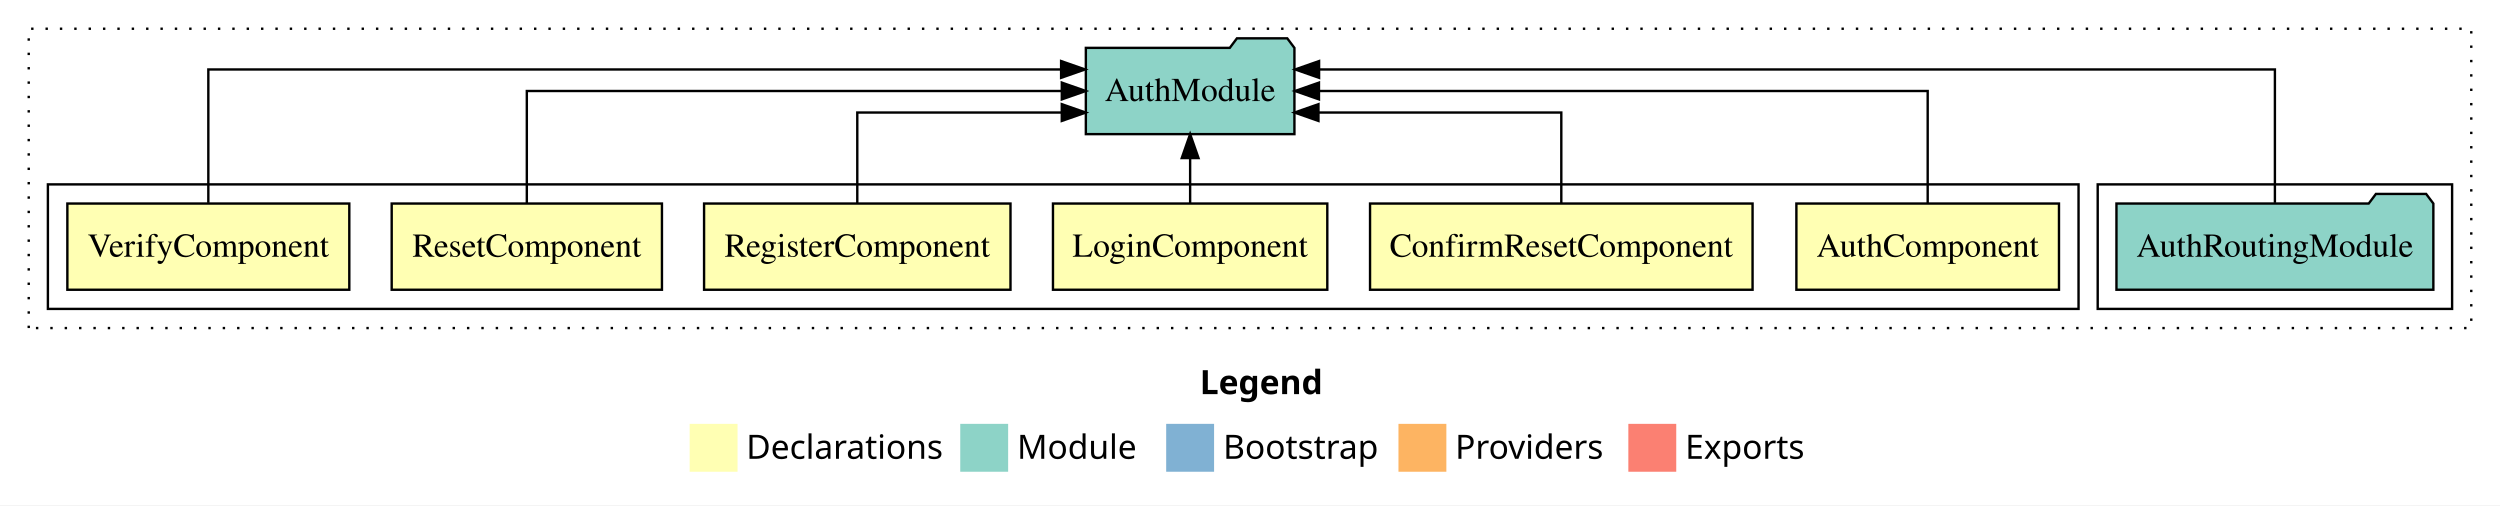
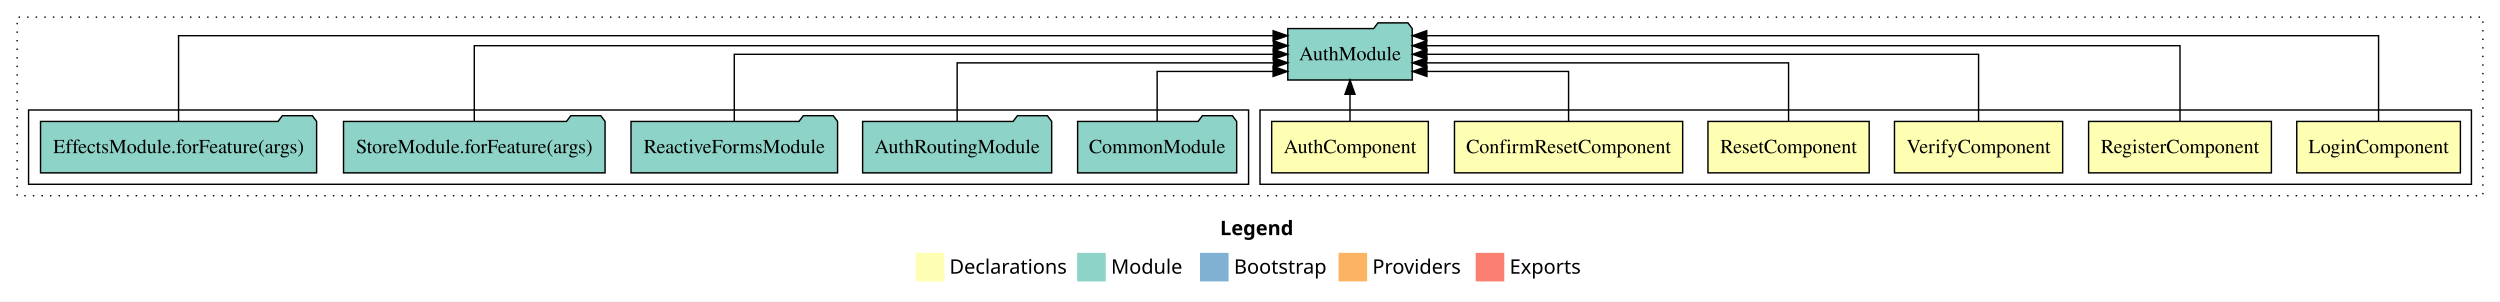
- <svg xmlns="http://www.w3.org/2000/svg" width="1044pt" height="211pt" viewBox="0.00 0.00 1044.00 211.00">
+ <svg xmlns="http://www.w3.org/2000/svg" width="1750pt" height="211pt" viewBox="0.00 0.00 1750.00 211.00">
  <g id="graph0" class="graph" transform="scale(1 1) rotate(0) translate(4 207)">
-     <polygon fill="white" stroke="transparent" points="-4,4 -4,-207 1040,-207 1040,4 -4,4" />
-     <text text-anchor="start" x="497.01" y="-42.4" font-family="Times-12" font-weight="bold" font-size="14.00">Legend</text>
-     <polygon fill="#ffffb3" stroke="transparent" points="284,-10 284,-30 304,-30 304,-10 284,-10" />
-     <text text-anchor="start" x="307.63" y="-15.4" font-family="Times-12" font-size="14.00">  Declarations</text>
-     <polygon fill="#8dd3c7" stroke="transparent" points="397,-10 397,-30 417,-30 417,-10 397,-10" />
-     <text text-anchor="start" x="420.73" y="-15.4" font-family="Times-12" font-size="14.00">  Module</text>
-     <polygon fill="#80b1d3" stroke="transparent" points="483,-10 483,-30 503,-30 503,-10 483,-10" />
-     <text text-anchor="start" x="506.78" y="-15.4" font-family="Times-12" font-size="14.00">  Bootstrap</text>
-     <polygon fill="#fdb462" stroke="transparent" points="580,-10 580,-30 600,-30 600,-10 580,-10" />
-     <text text-anchor="start" x="603.67" y="-15.4" font-family="Times-12" font-size="14.00">  Providers</text>
-     <polygon fill="#fb8072" stroke="transparent" points="676,-10 676,-30 696,-30 696,-10 676,-10" />
-     <text text-anchor="start" x="699.73" y="-15.4" font-family="Times-12" font-size="14.00">  Exports</text>
+     <polygon fill="white" stroke="transparent" points="-4,4 -4,-207 1746,-207 1746,4 -4,4" />
+     <text text-anchor="start" x="850.01" y="-42.4" font-family="Times-12" font-weight="bold" font-size="14.00">Legend</text>
+     <polygon fill="#ffffb3" stroke="transparent" points="637,-10 637,-30 657,-30 657,-10 637,-10" />
+     <text text-anchor="start" x="660.63" y="-15.4" font-family="Times-12" font-size="14.00">  Declarations</text>
+     <polygon fill="#8dd3c7" stroke="transparent" points="750,-10 750,-30 770,-30 770,-10 750,-10" />
+     <text text-anchor="start" x="773.73" y="-15.4" font-family="Times-12" font-size="14.00">  Module</text>
+     <polygon fill="#80b1d3" stroke="transparent" points="836,-10 836,-30 856,-30 856,-10 836,-10" />
+     <text text-anchor="start" x="859.78" y="-15.4" font-family="Times-12" font-size="14.00">  Bootstrap</text>
+     <polygon fill="#fdb462" stroke="transparent" points="933,-10 933,-30 953,-30 953,-10 933,-10" />
+     <text text-anchor="start" x="956.67" y="-15.4" font-family="Times-12" font-size="14.00">  Providers</text>
+     <polygon fill="#fb8072" stroke="transparent" points="1029,-10 1029,-30 1049,-30 1049,-10 1029,-10" />
+     <text text-anchor="start" x="1052.73" y="-15.4" font-family="Times-12" font-size="14.00">  Exports</text>
    <g id="clust1" class="cluster">
-       <polygon fill="none" stroke="black" stroke-dasharray="1,5" points="8,-70 8,-195 1028,-195 1028,-70 8,-70" />
+       <polygon fill="none" stroke="black" stroke-dasharray="1,5" points="8,-70 8,-195 1734,-195 1734,-70 8,-70" />
+     </g>
+     <g id="clust2" class="cluster">
+       <polygon fill="none" stroke="black" points="878,-78 878,-130 1726,-130 1726,-78 878,-78" />
    </g>
    <g id="clust9" class="cluster">
-       <polygon fill="none" stroke="black" points="872,-78 872,-130 1020,-130 1020,-78 872,-78" />
-     </g>
-     <g id="clust2" class="cluster">
-       <polygon fill="none" stroke="black" points="16,-78 16,-130 864,-130 864,-78 16,-78" />
+       <polygon fill="none" stroke="black" points="16,-78 16,-130 870,-130 870,-78 16,-78" />
    </g>
    <g id="node1" class="node">
-       <polygon fill="#ffffb3" stroke="black" points="855.83,-122 746.17,-122 746.17,-86 855.83,-86 855.83,-122" />
-       <text text-anchor="middle" x="801" y="-99.8" font-family="Times,serif" font-size="14.00">AuthComponent</text>
+       <polygon fill="#ffffb3" stroke="black" points="1718.28,-122 1603.72,-122 1603.72,-86 1718.28,-86 1718.28,-122" />
+       <text text-anchor="middle" x="1661" y="-99.8" font-family="Times,serif" font-size="14.00">LoginComponent</text>
    </g>
    <g id="node7" class="node">
-       <polygon fill="#8dd3c7" stroke="black" points="536.55,-187 533.55,-191 512.55,-191 509.55,-187 449.45,-187 449.45,-151 536.55,-151 536.55,-187" />
-       <text text-anchor="middle" x="493" y="-164.8" font-family="Times,serif" font-size="14.00">AuthModule</text>
+       <polygon fill="#8dd3c7" stroke="black" points="984.55,-187 981.55,-191 960.55,-191 957.55,-187 897.45,-187 897.45,-151 984.55,-151 984.55,-187" />
+       <text text-anchor="middle" x="941" y="-164.8" font-family="Times,serif" font-size="14.00">AuthModule</text>
    </g>
    <g id="edge1" class="edge">
-       <path fill="none" stroke="black" d="M801,-122.11C801,-141.34 801,-169 801,-169 801,-169 546.8,-169 546.8,-169" />
-       <polygon fill="black" stroke="black" points="546.8,-165.5 536.8,-169 546.8,-172.5 546.8,-165.5" />
+       <path fill="none" stroke="black" d="M1661,-122.09C1661,-145.13 1661,-182 1661,-182 1661,-182 994.69,-182 994.69,-182" />
+       <polygon fill="black" stroke="black" points="994.69,-178.5 984.69,-182 994.69,-185.5 994.69,-178.5" />
    </g>
    <g id="node2" class="node">
-       <polygon fill="#ffffb3" stroke="black" points="727.87,-122 568.13,-122 568.13,-86 727.87,-86 727.87,-122" />
-       <text text-anchor="middle" x="648" y="-99.8" font-family="Times,serif" font-size="14.00">ConfirmResetComponent</text>
+       <polygon fill="#ffffb3" stroke="black" points="1585.98,-122 1458.02,-122 1458.02,-86 1585.98,-86 1585.98,-122" />
+       <text text-anchor="middle" x="1522" y="-99.8" font-family="Times,serif" font-size="14.00">RegisterComponent</text>
    </g>
    <g id="edge2" class="edge">
-       <path fill="none" stroke="black" d="M648,-122.03C648,-138.4 648,-160 648,-160 648,-160 546.59,-160 546.59,-160" />
-       <polygon fill="black" stroke="black" points="546.59,-156.5 536.59,-160 546.59,-163.5 546.59,-156.5" />
+       <path fill="none" stroke="black" d="M1522,-122.28C1522,-143.32 1522,-175 1522,-175 1522,-175 994.67,-175 994.67,-175" />
+       <polygon fill="black" stroke="black" points="994.67,-171.5 984.67,-175 994.67,-178.5 994.67,-171.5" />
    </g>
    <g id="node3" class="node">
-       <polygon fill="#ffffb3" stroke="black" points="550.28,-122 435.72,-122 435.72,-86 550.28,-86 550.28,-122" />
-       <text text-anchor="middle" x="493" y="-99.8" font-family="Times,serif" font-size="14.00">LoginComponent</text>
+       <polygon fill="#ffffb3" stroke="black" points="1439.87,-122 1322.13,-122 1322.13,-86 1439.87,-86 1439.87,-122" />
+       <text text-anchor="middle" x="1381" y="-99.8" font-family="Times,serif" font-size="14.00">VerifyComponent</text>
    </g>
    <g id="edge3" class="edge">
-       <path fill="none" stroke="black" d="M493,-122.11C493,-122.11 493,-140.99 493,-140.99" />
-       <polygon fill="black" stroke="black" points="489.5,-140.99 493,-150.99 496.5,-140.99 489.5,-140.99" />
+       <path fill="none" stroke="black" d="M1381,-122.11C1381,-141.34 1381,-169 1381,-169 1381,-169 994.8,-169 994.8,-169" />
+       <polygon fill="black" stroke="black" points="994.8,-165.5 984.8,-169 994.8,-172.5 994.8,-165.5" />
    </g>
    <g id="node4" class="node">
-       <polygon fill="#ffffb3" stroke="black" points="417.98,-122 290.02,-122 290.02,-86 417.98,-86 417.98,-122" />
-       <text text-anchor="middle" x="354" y="-99.8" font-family="Times,serif" font-size="14.00">RegisterComponent</text>
+       <polygon fill="#ffffb3" stroke="black" points="1304.43,-122 1191.57,-122 1191.57,-86 1304.43,-86 1304.43,-122" />
+       <text text-anchor="middle" x="1248" y="-99.8" font-family="Times,serif" font-size="14.00">ResetComponent</text>
    </g>
    <g id="edge4" class="edge">
-       <path fill="none" stroke="black" d="M354,-122.03C354,-138.4 354,-160 354,-160 354,-160 439.4,-160 439.4,-160" />
-       <polygon fill="black" stroke="black" points="439.4,-163.5 449.4,-160 439.4,-156.5 439.4,-163.5" />
+       <path fill="none" stroke="black" d="M1248,-122.02C1248,-139.37 1248,-163 1248,-163 1248,-163 994.66,-163 994.66,-163" />
+       <polygon fill="black" stroke="black" points="994.66,-159.5 984.66,-163 994.66,-166.5 994.66,-159.5" />
    </g>
    <g id="node5" class="node">
-       <polygon fill="#ffffb3" stroke="black" points="272.43,-122 159.57,-122 159.57,-86 272.43,-86 272.43,-122" />
-       <text text-anchor="middle" x="216" y="-99.8" font-family="Times,serif" font-size="14.00">ResetComponent</text>
+       <polygon fill="#ffffb3" stroke="black" points="1173.87,-122 1014.13,-122 1014.13,-86 1173.87,-86 1173.87,-122" />
+       <text text-anchor="middle" x="1094" y="-99.8" font-family="Times,serif" font-size="14.00">ConfirmResetComponent</text>
    </g>
    <g id="edge5" class="edge">
-       <path fill="none" stroke="black" d="M216,-122.11C216,-141.34 216,-169 216,-169 216,-169 439.41,-169 439.41,-169" />
-       <polygon fill="black" stroke="black" points="439.41,-172.5 449.41,-169 439.41,-165.5 439.41,-172.5" />
+       <path fill="none" stroke="black" d="M1094,-122.24C1094,-137.57 1094,-157 1094,-157 1094,-157 994.84,-157 994.84,-157" />
+       <polygon fill="black" stroke="black" points="994.84,-153.5 984.84,-157 994.84,-160.5 994.84,-153.5" />
    </g>
    <g id="node6" class="node">
-       <polygon fill="#ffffb3" stroke="black" points="141.87,-122 24.13,-122 24.13,-86 141.87,-86 141.87,-122" />
-       <text text-anchor="middle" x="83" y="-99.8" font-family="Times,serif" font-size="14.00">VerifyComponent</text>
+       <polygon fill="#ffffb3" stroke="black" points="995.83,-122 886.17,-122 886.17,-86 995.83,-86 995.83,-122" />
+       <text text-anchor="middle" x="941" y="-99.8" font-family="Times,serif" font-size="14.00">AuthComponent</text>
    </g>
    <g id="edge6" class="edge">
-       <path fill="none" stroke="black" d="M83,-122.29C83,-144.21 83,-178 83,-178 83,-178 439.12,-178 439.12,-178" />
-       <polygon fill="black" stroke="black" points="439.12,-181.5 449.12,-178 439.12,-174.5 439.12,-181.5" />
+       <path fill="none" stroke="black" d="M941,-122.11C941,-122.11 941,-140.99 941,-140.99" />
+       <polygon fill="black" stroke="black" points="937.5,-140.99 941,-150.99 944.5,-140.99 937.5,-140.99" />
    </g>
    <g id="node8" class="node">
-       <polygon fill="#8dd3c7" stroke="black" points="1012.17,-122 1009.17,-126 988.17,-126 985.17,-122 879.83,-122 879.83,-86 1012.17,-86 1012.17,-122" />
-       <text text-anchor="middle" x="946" y="-99.8" font-family="Times,serif" font-size="14.00">AuthRoutingModule</text>
+       <polygon fill="#8dd3c7" stroke="black" points="861.67,-122 858.67,-126 837.67,-126 834.67,-122 750.33,-122 750.33,-86 861.67,-86 861.67,-122" />
+       <text text-anchor="middle" x="806" y="-99.8" font-family="Times,serif" font-size="14.00">CommonModule</text>
    </g>
    <g id="edge7" class="edge">
-       <path fill="none" stroke="black" d="M946,-122.29C946,-144.21 946,-178 946,-178 946,-178 546.85,-178 546.85,-178" />
-       <polygon fill="black" stroke="black" points="546.85,-174.5 536.85,-178 546.85,-181.5 546.85,-174.5" />
+       <path fill="none" stroke="black" d="M806,-122.24C806,-137.57 806,-157 806,-157 806,-157 887.17,-157 887.17,-157" />
+       <polygon fill="black" stroke="black" points="887.17,-160.5 897.17,-157 887.17,-153.5 887.17,-160.5" />
+     </g>
+     <g id="node9" class="node">
+       <polygon fill="#8dd3c7" stroke="black" points="732.17,-122 729.17,-126 708.17,-126 705.17,-122 599.83,-122 599.83,-86 732.17,-86 732.17,-122" />
+       <text text-anchor="middle" x="666" y="-99.8" font-family="Times,serif" font-size="14.00">AuthRoutingModule</text>
+     </g>
+     <g id="edge8" class="edge">
+       <path fill="none" stroke="black" d="M666,-122.02C666,-139.37 666,-163 666,-163 666,-163 887.43,-163 887.43,-163" />
+       <polygon fill="black" stroke="black" points="887.43,-166.5 897.43,-163 887.43,-159.5 887.43,-166.5" />
+     </g>
+     <g id="node10" class="node">
+       <polygon fill="#8dd3c7" stroke="black" points="582.3,-122 579.3,-126 558.3,-126 555.3,-122 437.7,-122 437.7,-86 582.3,-86 582.3,-122" />
+       <text text-anchor="middle" x="510" y="-99.8" font-family="Times,serif" font-size="14.00">ReactiveFormsModule</text>
+     </g>
+     <g id="edge9" class="edge">
+       <path fill="none" stroke="black" d="M510,-122.11C510,-141.34 510,-169 510,-169 510,-169 887.3,-169 887.3,-169" />
+       <polygon fill="black" stroke="black" points="887.3,-172.5 897.3,-169 887.3,-165.5 887.3,-172.5" />
+     </g>
+     <g id="node11" class="node">
+       <polygon fill="#8dd3c7" stroke="black" points="419.54,-122 416.54,-126 395.54,-126 392.54,-122 236.46,-122 236.46,-86 419.54,-86 419.54,-122" />
+       <text text-anchor="middle" x="328" y="-99.8" font-family="Times,serif" font-size="14.00">StoreModule.forFeature(args)</text>
+     </g>
+     <g id="edge10" class="edge">
+       <path fill="none" stroke="black" d="M328,-122.28C328,-143.32 328,-175 328,-175 328,-175 887.41,-175 887.41,-175" />
+       <polygon fill="black" stroke="black" points="887.41,-178.5 897.41,-175 887.41,-171.5 887.41,-178.5" />
+     </g>
+     <g id="node12" class="node">
+       <polygon fill="#8dd3c7" stroke="black" points="217.63,-122 214.63,-126 193.63,-126 190.63,-122 24.37,-122 24.37,-86 217.63,-86 217.63,-122" />
+       <text text-anchor="middle" x="121" y="-99.8" font-family="Times,serif" font-size="14.00">EffectsModule.forFeature(args)</text>
+     </g>
+     <g id="edge11" class="edge">
+       <path fill="none" stroke="black" d="M121,-122.09C121,-145.13 121,-182 121,-182 121,-182 887.2,-182 887.2,-182" />
+       <polygon fill="black" stroke="black" points="887.2,-185.5 897.2,-182 887.2,-178.5 887.2,-185.5" />
    </g>
  </g>
</svg>
